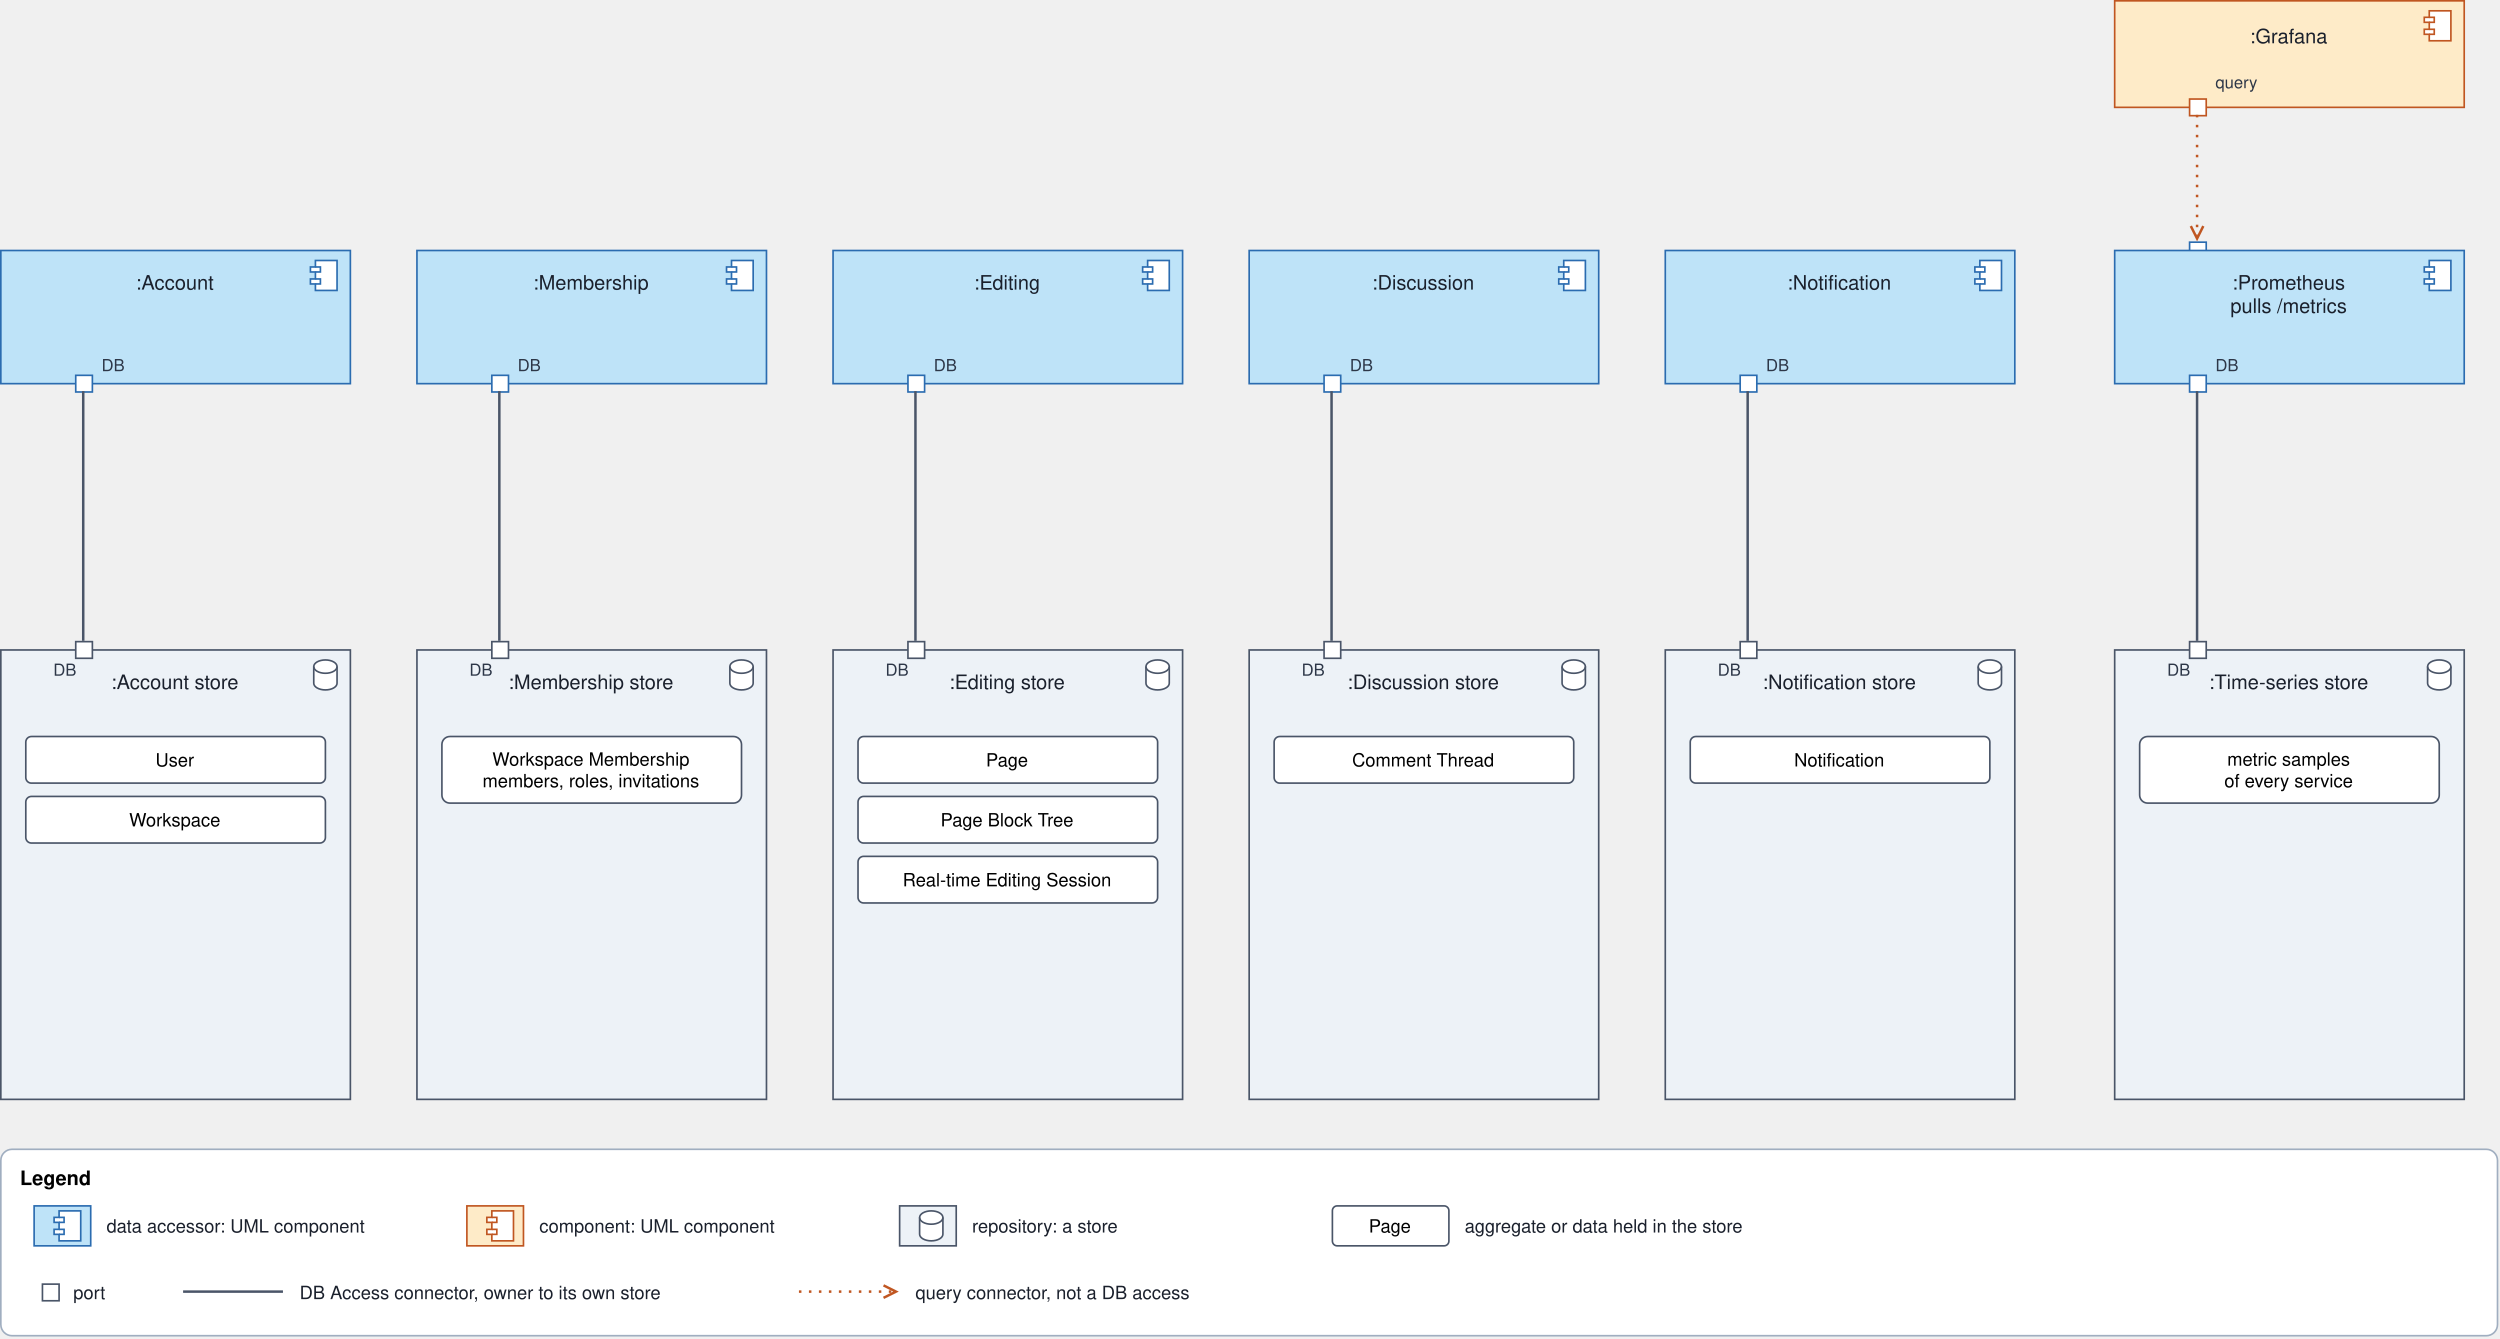
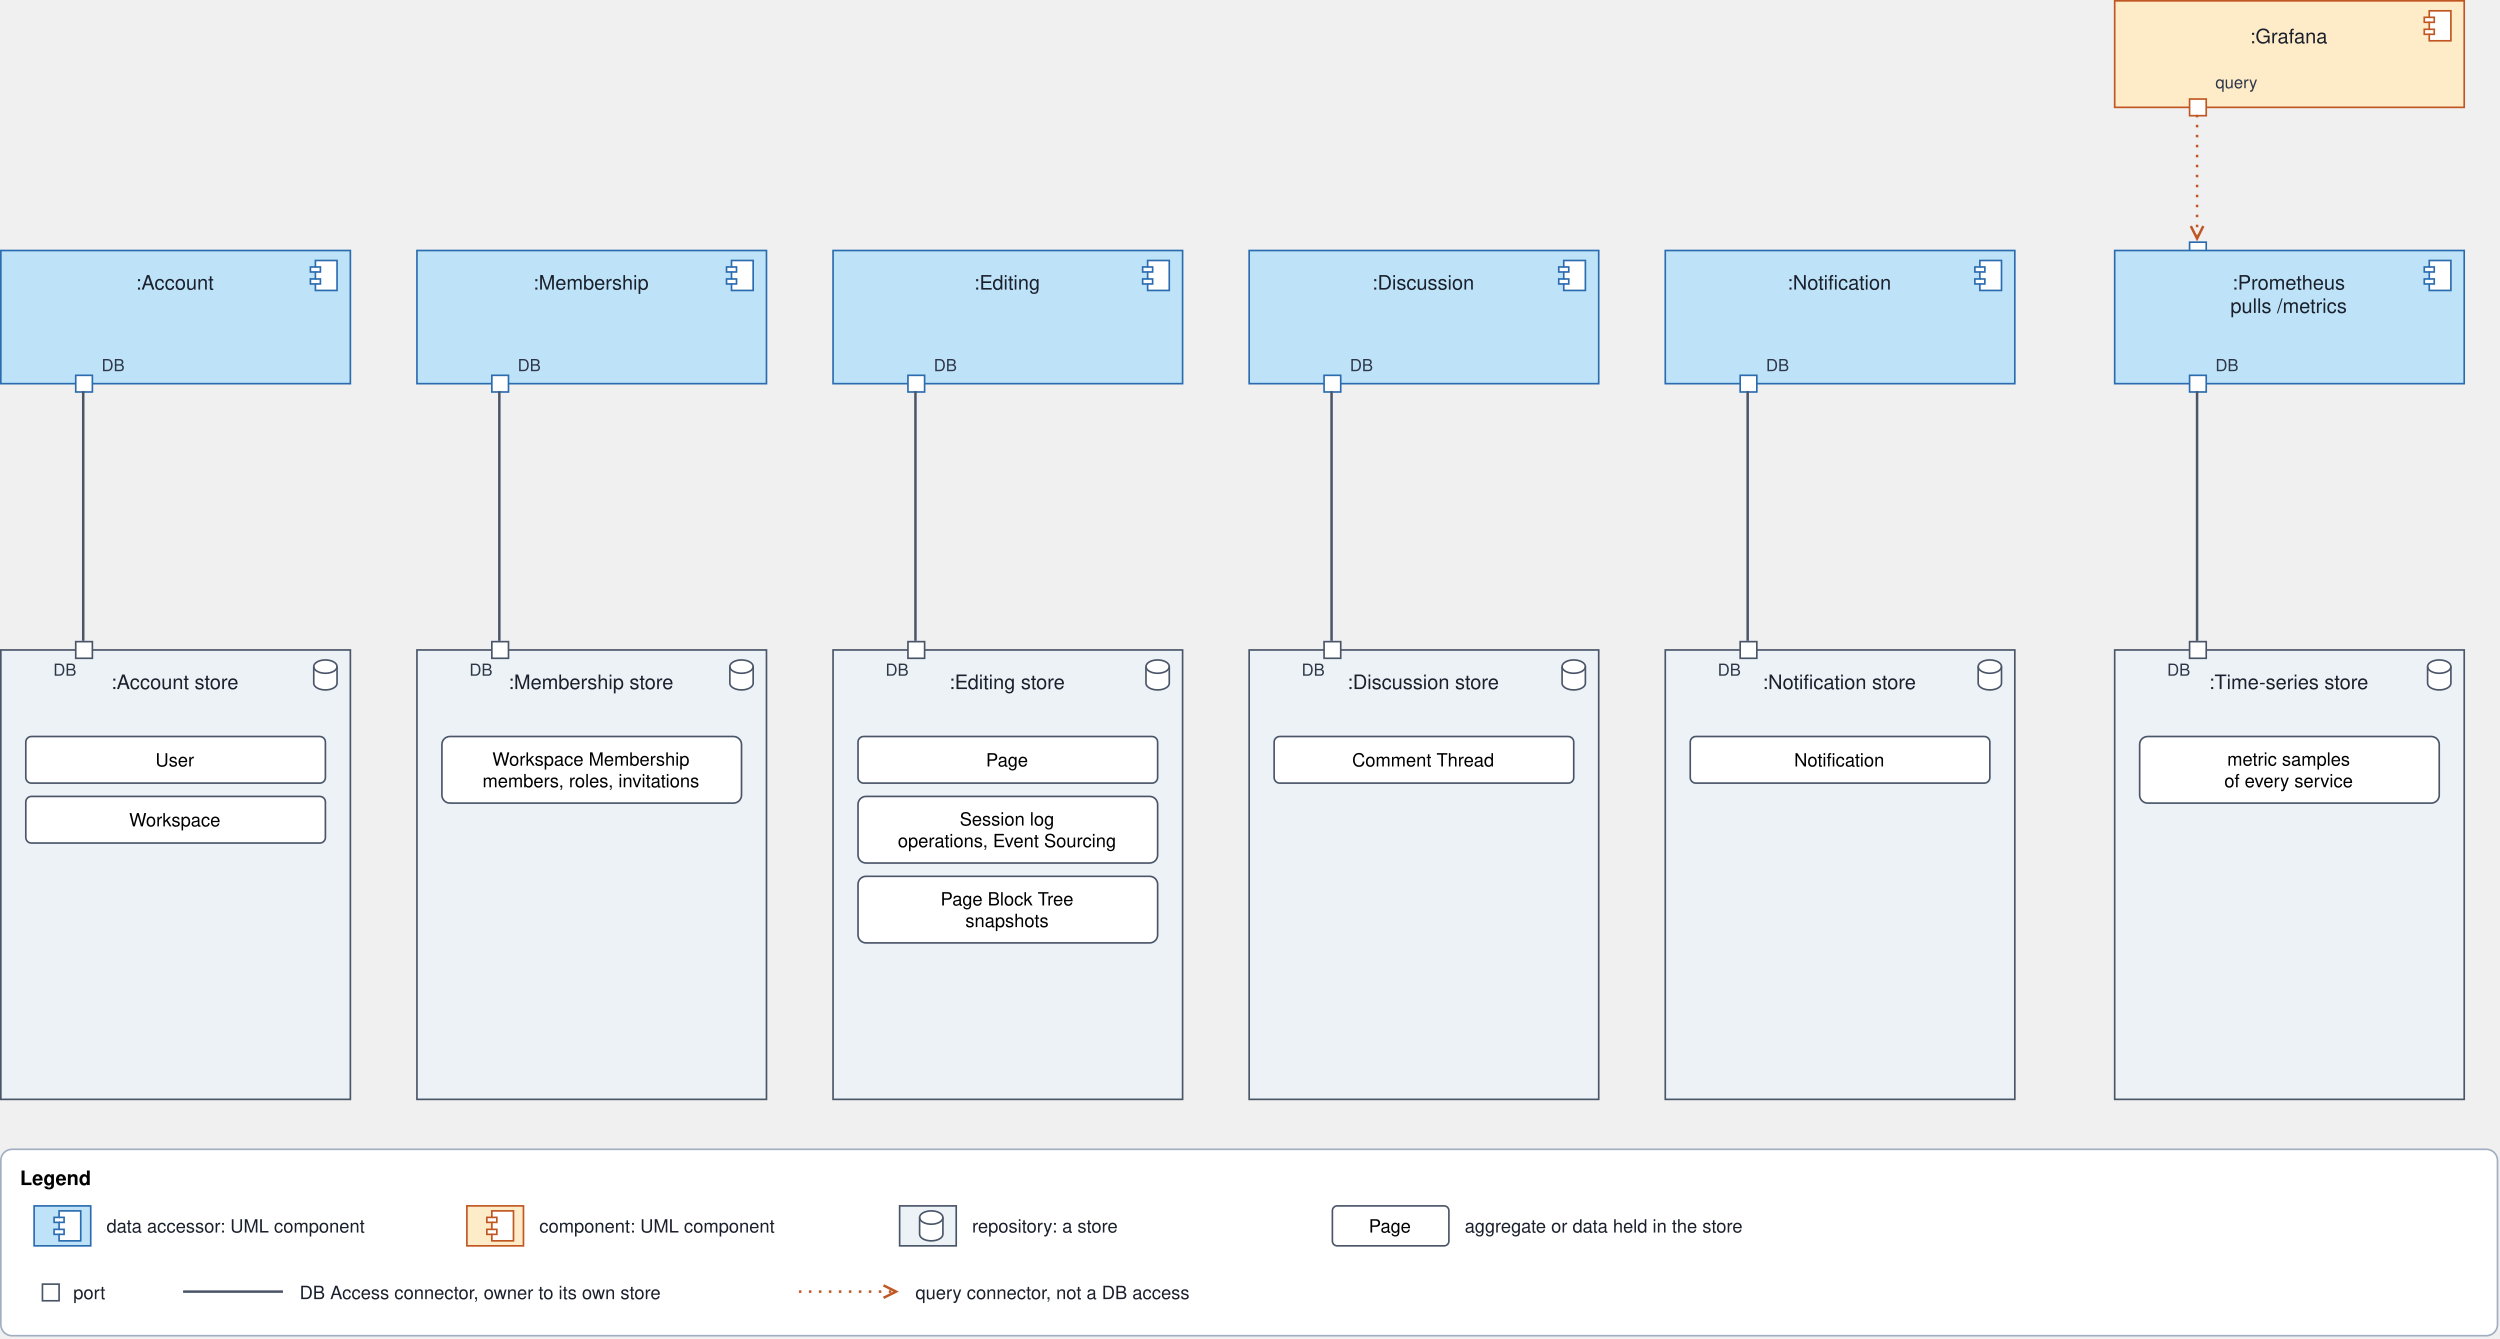
- <svg xmlns="http://www.w3.org/2000/svg" style="background: transparent; background-color: transparent; color-scheme: light dark;" version="1.1" width="1502px" height="804px" viewBox="0 0 1502 804" id="ge-svg-yoNYLAt-0Xt4dDywtBaA">
-   <style type="text/css">@supports (color: light-dark(#000, #fff)) { #ge-svg-yoNYLAt-0Xt4dDywtBaA { --ge-adaptive-fg: light-dark(#000000, var(--ge-light-color, #ffffff)); } }</style>
+ <svg xmlns="http://www.w3.org/2000/svg" style="background: transparent; background-color: transparent; color-scheme: light dark;" version="1.1" width="1502px" height="804px" viewBox="0 0 1502 804" id="ge-svg-n7_57QwFcjGbDa6N5Y87">
+   <style type="text/css">@supports (color: light-dark(#000, #fff)) { #ge-svg-n7_57QwFcjGbDa6N5Y87 { --ge-adaptive-fg: light-dark(#000000, var(--ge-light-color, #ffffff)); } }</style>
  <defs />
  <g>
    <g data-cell-id="0">
      <g data-cell-id="1">
        <g data-cell-id="v2">
          <g transform="translate(0.5,0.5)">
            <rect x="0" y="150" width="210" height="80" fill="#bee3f8" stroke="#2b6cb0" pointer-events="all" style="fill: light-dark(rgb(190, 227, 248), rgb(21, 53, 71)); stroke: light-dark(rgb(43, 108, 176), rgb(103, 159, 217));" />
          </g>
          <g>
            <g fill="#1a202c" font-family="Helvetica" text-anchor="middle" font-size="12px" style="fill: light-dark(rgb(26, 32, 44), rgb(206, 211, 222));">
              <text x="105" y="174">:Account</text>
            </g>
          </g>
        </g>
        <g data-cell-id="v3">
          <g transform="translate(0.5,0.5)">
            <path d="M 189 156 L 202 156 L 202 174 L 189 174 L 189 170.1 L 186 170.1 L 186 167.1 L 189 167.1 L 189 162.9 L 186 162.9 L 186 159.9 L 189 159.9 Z" fill="#ffffff" stroke="#2b6cb0" stroke-miterlimit="10" pointer-events="all" style="fill: light-dark(rgb(255, 255, 255), rgb(18, 18, 18)); stroke: light-dark(rgb(43, 108, 176), rgb(103, 159, 217));" />
            <path d="M 189 159.9 L 192 159.9 L 192 162.9 L 189 162.9 M 189 167.1 L 192 167.1 L 192 170.1 L 189 170.1" fill="none" stroke="#2b6cb0" stroke-miterlimit="10" pointer-events="all" style="stroke: light-dark(rgb(43, 108, 176), rgb(103, 159, 217));" />
          </g>
        </g>
        <g data-cell-id="v4">
          <g transform="translate(0.5,0.5)">
            <rect x="45" y="225" width="10" height="10" fill="#ffffff" stroke="#2b6cb0" pointer-events="all" style="fill: light-dark(rgb(255, 255, 255), rgb(18, 18, 18)); stroke: light-dark(rgb(43, 108, 176), rgb(103, 159, 217));" />
          </g>
        </g>
        <g data-cell-id="v5">
          <g>
            <rect x="59" y="212" width="40" height="14" fill="none" stroke="none" pointer-events="all" />
          </g>
          <g>
            <g fill="#2d3748" font-family="Helvetica" text-anchor="start" font-size="10px" style="fill: light-dark(rgb(45, 55, 72), rgb(183, 191, 206));">
              <text x="61" y="223">DB</text>
            </g>
          </g>
        </g>
        <g data-cell-id="v6">
          <g transform="translate(0.5,0.5)">
            <rect x="0" y="390" width="210" height="270" fill="#edf2f7" stroke="#4a5568" pointer-events="all" style="fill: light-dark(rgb(237, 242, 247), rgb(26, 30, 34)); stroke: light-dark(rgb(74, 85, 104), rgb(156, 166, 182));" />
          </g>
          <g>
            <g fill="#1a202c" font-family="Helvetica" text-anchor="middle" font-size="12px" style="fill: light-dark(rgb(26, 32, 44), rgb(206, 211, 222));">
              <text x="105" y="414">:Account store</text>
            </g>
          </g>
        </g>
        <g data-cell-id="v7">
          <g transform="translate(0.5,0.5)">
            <path d="M 188 400 C 188 397.79 191.13 396 195 396 C 196.86 396 198.64 396.42 199.95 397.17 C 201.26 397.92 202 398.94 202 400 L 202 410 C 202 412.21 198.87 414 195 414 C 191.13 414 188 412.21 188 410 Z" fill="#ffffff" stroke="#4a5568" stroke-miterlimit="10" pointer-events="all" style="fill: light-dark(rgb(255, 255, 255), rgb(18, 18, 18)); stroke: light-dark(rgb(74, 85, 104), rgb(156, 166, 182));" />
            <path d="M 202 400 C 202 402.21 198.87 404 195 404 C 191.13 404 188 402.21 188 400" fill="none" stroke="#4a5568" stroke-miterlimit="10" pointer-events="all" style="stroke: light-dark(rgb(74, 85, 104), rgb(156, 166, 182));" />
          </g>
        </g>
        <g data-cell-id="v8">
          <g transform="translate(0.5,0.5)">
            <rect x="45" y="385" width="10" height="10" fill="#ffffff" stroke="#4a5568" pointer-events="all" style="fill: light-dark(rgb(255, 255, 255), rgb(18, 18, 18)); stroke: light-dark(rgb(74, 85, 104), rgb(156, 166, 182));" />
          </g>
        </g>
        <g data-cell-id="v9">
          <g>
            <rect x="30" y="395" width="40" height="14" fill="none" stroke="none" pointer-events="all" />
          </g>
          <g>
            <g fill="#2d3748" font-family="Helvetica" text-anchor="start" font-size="10px" style="fill: light-dark(rgb(45, 55, 72), rgb(183, 191, 206));">
              <text x="32" y="406">DB</text>
            </g>
          </g>
        </g>
        <g data-cell-id="e10">
          <g>
            <path d="M 50 235 L 50 385" fill="none" stroke="#4a5568" stroke-width="1.5" stroke-miterlimit="10" pointer-events="stroke" style="stroke: light-dark(rgb(74, 85, 104), rgb(156, 166, 182));" />
          </g>
        </g>
        <g data-cell-id="v14">
          <g transform="translate(0.5,0.5)">
            <rect x="15" y="442" width="180" height="28" rx="3.36" ry="3.36" fill="#ffffff" stroke="#4a5568" pointer-events="all" style="fill: light-dark(rgb(255, 255, 255), rgb(18, 18, 18)); stroke: light-dark(rgb(74, 85, 104), rgb(156, 166, 182));" />
          </g>
          <g>
            <g fill="#000000" font-family="Helvetica" text-anchor="middle" font-size="11px" style="fill: var(--ge-adaptive-fg, #000000);">
              <text x="105" y="460.5">User</text>
            </g>
          </g>
        </g>
        <g data-cell-id="v15">
          <g transform="translate(0.5,0.5)">
            <rect x="15" y="478" width="180" height="28" rx="3.36" ry="3.36" fill="#ffffff" stroke="#4a5568" pointer-events="all" style="fill: light-dark(rgb(255, 255, 255), rgb(18, 18, 18)); stroke: light-dark(rgb(74, 85, 104), rgb(156, 166, 182));" />
          </g>
          <g>
            <g fill="#000000" font-family="Helvetica" text-anchor="middle" font-size="11px" style="fill: var(--ge-adaptive-fg, #000000);">
              <text x="105" y="496.5">Workspace</text>
            </g>
          </g>
        </g>
        <g data-cell-id="v17">
          <g transform="translate(0.5,0.5)">
            <rect x="250" y="150" width="210" height="80" fill="#bee3f8" stroke="#2b6cb0" pointer-events="all" style="fill: light-dark(rgb(190, 227, 248), rgb(21, 53, 71)); stroke: light-dark(rgb(43, 108, 176), rgb(103, 159, 217));" />
          </g>
          <g>
            <g fill="#1a202c" font-family="Helvetica" text-anchor="middle" font-size="12px" style="fill: light-dark(rgb(26, 32, 44), rgb(206, 211, 222));">
              <text x="355" y="174">:Membership</text>
            </g>
          </g>
        </g>
        <g data-cell-id="v18">
          <g transform="translate(0.5,0.5)">
            <path d="M 439 156 L 452 156 L 452 174 L 439 174 L 439 170.1 L 436 170.1 L 436 167.1 L 439 167.1 L 439 162.9 L 436 162.9 L 436 159.9 L 439 159.9 Z" fill="#ffffff" stroke="#2b6cb0" stroke-miterlimit="10" pointer-events="all" style="fill: light-dark(rgb(255, 255, 255), rgb(18, 18, 18)); stroke: light-dark(rgb(43, 108, 176), rgb(103, 159, 217));" />
            <path d="M 439 159.9 L 442 159.9 L 442 162.9 L 439 162.9 M 439 167.1 L 442 167.1 L 442 170.1 L 439 170.1" fill="none" stroke="#2b6cb0" stroke-miterlimit="10" pointer-events="all" style="stroke: light-dark(rgb(43, 108, 176), rgb(103, 159, 217));" />
          </g>
        </g>
        <g data-cell-id="v19">
          <g transform="translate(0.5,0.5)">
            <rect x="295" y="225" width="10" height="10" fill="#ffffff" stroke="#2b6cb0" pointer-events="all" style="fill: light-dark(rgb(255, 255, 255), rgb(18, 18, 18)); stroke: light-dark(rgb(43, 108, 176), rgb(103, 159, 217));" />
          </g>
        </g>
        <g data-cell-id="v20">
          <g>
            <rect x="309" y="212" width="40" height="14" fill="none" stroke="none" pointer-events="all" />
          </g>
          <g>
            <g fill="#2d3748" font-family="Helvetica" text-anchor="start" font-size="10px" style="fill: light-dark(rgb(45, 55, 72), rgb(183, 191, 206));">
              <text x="311" y="223">DB</text>
            </g>
          </g>
        </g>
        <g data-cell-id="v21">
          <g transform="translate(0.5,0.5)">
            <rect x="250" y="390" width="210" height="270" fill="#edf2f7" stroke="#4a5568" pointer-events="all" style="fill: light-dark(rgb(237, 242, 247), rgb(26, 30, 34)); stroke: light-dark(rgb(74, 85, 104), rgb(156, 166, 182));" />
          </g>
          <g>
            <g fill="#1a202c" font-family="Helvetica" text-anchor="middle" font-size="12px" style="fill: light-dark(rgb(26, 32, 44), rgb(206, 211, 222));">
              <text x="355" y="414">:Membership store</text>
            </g>
          </g>
        </g>
        <g data-cell-id="v22">
          <g transform="translate(0.5,0.5)">
            <path d="M 438 400 C 438 397.79 441.13 396 445 396 C 446.86 396 448.64 396.42 449.95 397.17 C 451.26 397.92 452 398.94 452 400 L 452 410 C 452 412.21 448.87 414 445 414 C 441.13 414 438 412.21 438 410 Z" fill="#ffffff" stroke="#4a5568" stroke-miterlimit="10" pointer-events="all" style="fill: light-dark(rgb(255, 255, 255), rgb(18, 18, 18)); stroke: light-dark(rgb(74, 85, 104), rgb(156, 166, 182));" />
            <path d="M 452 400 C 452 402.21 448.87 404 445 404 C 441.13 404 438 402.21 438 400" fill="none" stroke="#4a5568" stroke-miterlimit="10" pointer-events="all" style="stroke: light-dark(rgb(74, 85, 104), rgb(156, 166, 182));" />
          </g>
        </g>
        <g data-cell-id="v23">
          <g transform="translate(0.5,0.5)">
            <rect x="295" y="385" width="10" height="10" fill="#ffffff" stroke="#4a5568" pointer-events="all" style="fill: light-dark(rgb(255, 255, 255), rgb(18, 18, 18)); stroke: light-dark(rgb(74, 85, 104), rgb(156, 166, 182));" />
          </g>
        </g>
        <g data-cell-id="v24">
          <g>
            <rect x="280" y="395" width="40" height="14" fill="none" stroke="none" pointer-events="all" />
          </g>
          <g>
            <g fill="#2d3748" font-family="Helvetica" text-anchor="start" font-size="10px" style="fill: light-dark(rgb(45, 55, 72), rgb(183, 191, 206));">
              <text x="282" y="406">DB</text>
            </g>
          </g>
        </g>
        <g data-cell-id="e25">
          <g>
            <path d="M 300 235 L 300 385" fill="none" stroke="#4a5568" stroke-width="1.5" stroke-miterlimit="10" pointer-events="stroke" style="stroke: light-dark(rgb(74, 85, 104), rgb(156, 166, 182));" />
          </g>
        </g>
        <g data-cell-id="v29">
          <g transform="translate(0.5,0.5)">
            <rect x="265" y="442" width="180" height="40" rx="4.8" ry="4.8" fill="#ffffff" stroke="#4a5568" pointer-events="all" style="fill: light-dark(rgb(255, 255, 255), rgb(18, 18, 18)); stroke: light-dark(rgb(74, 85, 104), rgb(156, 166, 182));" />
          </g>
          <g>
            <g fill="#000000" font-family="Helvetica" text-anchor="middle" font-size="11px" style="fill: var(--ge-adaptive-fg, #000000);">
              <text x="355" y="460">Workspace Membership</text>
              <text x="355" y="473">members, roles, invitations</text>
            </g>
          </g>
        </g>
        <g data-cell-id="v30">
          <g transform="translate(0.5,0.5)">
            <rect x="750" y="150" width="210" height="80" fill="#bee3f8" stroke="#2b6cb0" pointer-events="all" style="fill: light-dark(rgb(190, 227, 248), rgb(21, 53, 71)); stroke: light-dark(rgb(43, 108, 176), rgb(103, 159, 217));" />
          </g>
          <g>
            <g fill="#1a202c" font-family="Helvetica" text-anchor="middle" font-size="12px" style="fill: light-dark(rgb(26, 32, 44), rgb(206, 211, 222));">
              <text x="855" y="174">:Discussion</text>
            </g>
          </g>
        </g>
        <g data-cell-id="v31">
          <g transform="translate(0.5,0.5)">
            <path d="M 939 156 L 952 156 L 952 174 L 939 174 L 939 170.1 L 936 170.1 L 936 167.1 L 939 167.1 L 939 162.9 L 936 162.9 L 936 159.9 L 939 159.9 Z" fill="#ffffff" stroke="#2b6cb0" stroke-miterlimit="10" pointer-events="all" style="fill: light-dark(rgb(255, 255, 255), rgb(18, 18, 18)); stroke: light-dark(rgb(43, 108, 176), rgb(103, 159, 217));" />
            <path d="M 939 159.9 L 942 159.9 L 942 162.9 L 939 162.9 M 939 167.1 L 942 167.1 L 942 170.1 L 939 170.1" fill="none" stroke="#2b6cb0" stroke-miterlimit="10" pointer-events="all" style="stroke: light-dark(rgb(43, 108, 176), rgb(103, 159, 217));" />
          </g>
        </g>
        <g data-cell-id="v32">
          <g transform="translate(0.5,0.5)">
            <rect x="795" y="225" width="10" height="10" fill="#ffffff" stroke="#2b6cb0" pointer-events="all" style="fill: light-dark(rgb(255, 255, 255), rgb(18, 18, 18)); stroke: light-dark(rgb(43, 108, 176), rgb(103, 159, 217));" />
          </g>
        </g>
        <g data-cell-id="v33">
          <g>
            <rect x="809" y="212" width="40" height="14" fill="none" stroke="none" pointer-events="all" />
          </g>
          <g>
            <g fill="#2d3748" font-family="Helvetica" text-anchor="start" font-size="10px" style="fill: light-dark(rgb(45, 55, 72), rgb(183, 191, 206));">
              <text x="811" y="223">DB</text>
            </g>
          </g>
        </g>
        <g data-cell-id="v34">
          <g transform="translate(0.5,0.5)">
            <rect x="750" y="390" width="210" height="270" fill="#edf2f7" stroke="#4a5568" pointer-events="all" style="fill: light-dark(rgb(237, 242, 247), rgb(26, 30, 34)); stroke: light-dark(rgb(74, 85, 104), rgb(156, 166, 182));" />
          </g>
          <g>
            <g fill="#1a202c" font-family="Helvetica" text-anchor="middle" font-size="12px" style="fill: light-dark(rgb(26, 32, 44), rgb(206, 211, 222));">
              <text x="855" y="414">:Discussion store</text>
            </g>
          </g>
        </g>
        <g data-cell-id="v35">
          <g transform="translate(0.5,0.5)">
            <path d="M 938 400 C 938 397.79 941.13 396 945 396 C 946.86 396 948.64 396.42 949.95 397.17 C 951.26 397.92 952 398.94 952 400 L 952 410 C 952 412.21 948.87 414 945 414 C 941.13 414 938 412.21 938 410 Z" fill="#ffffff" stroke="#4a5568" stroke-miterlimit="10" pointer-events="all" style="fill: light-dark(rgb(255, 255, 255), rgb(18, 18, 18)); stroke: light-dark(rgb(74, 85, 104), rgb(156, 166, 182));" />
            <path d="M 952 400 C 952 402.21 948.87 404 945 404 C 941.13 404 938 402.21 938 400" fill="none" stroke="#4a5568" stroke-miterlimit="10" pointer-events="all" style="stroke: light-dark(rgb(74, 85, 104), rgb(156, 166, 182));" />
          </g>
        </g>
        <g data-cell-id="v36">
          <g transform="translate(0.5,0.5)">
            <rect x="795" y="385" width="10" height="10" fill="#ffffff" stroke="#4a5568" pointer-events="all" style="fill: light-dark(rgb(255, 255, 255), rgb(18, 18, 18)); stroke: light-dark(rgb(74, 85, 104), rgb(156, 166, 182));" />
          </g>
        </g>
        <g data-cell-id="v37">
          <g>
            <rect x="780" y="395" width="40" height="14" fill="none" stroke="none" pointer-events="all" />
          </g>
          <g>
            <g fill="#2d3748" font-family="Helvetica" text-anchor="start" font-size="10px" style="fill: light-dark(rgb(45, 55, 72), rgb(183, 191, 206));">
              <text x="782" y="406">DB</text>
            </g>
          </g>
        </g>
        <g data-cell-id="e38">
          <g>
            <path d="M 800 235 L 800 385" fill="none" stroke="#4a5568" stroke-width="1.5" stroke-miterlimit="10" pointer-events="stroke" style="stroke: light-dark(rgb(74, 85, 104), rgb(156, 166, 182));" />
          </g>
        </g>
        <g data-cell-id="v42">
          <g transform="translate(0.5,0.5)">
            <rect x="765" y="442" width="180" height="28" rx="3.36" ry="3.36" fill="#ffffff" stroke="#4a5568" pointer-events="all" style="fill: light-dark(rgb(255, 255, 255), rgb(18, 18, 18)); stroke: light-dark(rgb(74, 85, 104), rgb(156, 166, 182));" />
          </g>
          <g>
            <g fill="#000000" font-family="Helvetica" text-anchor="middle" font-size="11px" style="fill: var(--ge-adaptive-fg, #000000);">
              <text x="855" y="460.5">Comment Thread</text>
            </g>
          </g>
        </g>
        <g data-cell-id="v44">
          <g transform="translate(0.5,0.5)">
            <rect x="1000" y="150" width="210" height="80" fill="#bee3f8" stroke="#2b6cb0" pointer-events="all" style="fill: light-dark(rgb(190, 227, 248), rgb(21, 53, 71)); stroke: light-dark(rgb(43, 108, 176), rgb(103, 159, 217));" />
          </g>
          <g>
            <g fill="#1a202c" font-family="Helvetica" text-anchor="middle" font-size="12px" style="fill: light-dark(rgb(26, 32, 44), rgb(206, 211, 222));">
              <text x="1105" y="174">:Notification</text>
            </g>
          </g>
        </g>
        <g data-cell-id="v45">
          <g transform="translate(0.5,0.5)">
            <path d="M 1189 156 L 1202 156 L 1202 174 L 1189 174 L 1189 170.1 L 1186 170.1 L 1186 167.1 L 1189 167.1 L 1189 162.9 L 1186 162.9 L 1186 159.9 L 1189 159.9 Z" fill="#ffffff" stroke="#2b6cb0" stroke-miterlimit="10" pointer-events="all" style="fill: light-dark(rgb(255, 255, 255), rgb(18, 18, 18)); stroke: light-dark(rgb(43, 108, 176), rgb(103, 159, 217));" />
            <path d="M 1189 159.9 L 1192 159.9 L 1192 162.9 L 1189 162.9 M 1189 167.1 L 1192 167.1 L 1192 170.1 L 1189 170.1" fill="none" stroke="#2b6cb0" stroke-miterlimit="10" pointer-events="all" style="stroke: light-dark(rgb(43, 108, 176), rgb(103, 159, 217));" />
          </g>
        </g>
        <g data-cell-id="v46">
          <g transform="translate(0.5,0.5)">
            <rect x="1045" y="225" width="10" height="10" fill="#ffffff" stroke="#2b6cb0" pointer-events="all" style="fill: light-dark(rgb(255, 255, 255), rgb(18, 18, 18)); stroke: light-dark(rgb(43, 108, 176), rgb(103, 159, 217));" />
          </g>
        </g>
        <g data-cell-id="v47">
          <g>
            <rect x="1059" y="212" width="40" height="14" fill="none" stroke="none" pointer-events="all" />
          </g>
          <g>
            <g fill="#2d3748" font-family="Helvetica" text-anchor="start" font-size="10px" style="fill: light-dark(rgb(45, 55, 72), rgb(183, 191, 206));">
              <text x="1061" y="223">DB</text>
            </g>
          </g>
        </g>
        <g data-cell-id="v48">
          <g transform="translate(0.5,0.5)">
            <rect x="1000" y="390" width="210" height="270" fill="#edf2f7" stroke="#4a5568" pointer-events="all" style="fill: light-dark(rgb(237, 242, 247), rgb(26, 30, 34)); stroke: light-dark(rgb(74, 85, 104), rgb(156, 166, 182));" />
          </g>
          <g>
            <g fill="#1a202c" font-family="Helvetica" text-anchor="middle" font-size="12px" style="fill: light-dark(rgb(26, 32, 44), rgb(206, 211, 222));">
              <text x="1105" y="414">:Notification store</text>
            </g>
          </g>
        </g>
        <g data-cell-id="v49">
          <g transform="translate(0.5,0.5)">
            <path d="M 1188 400 C 1188 397.79 1191.13 396 1195 396 C 1196.86 396 1198.64 396.42 1199.95 397.17 C 1201.26 397.92 1202 398.94 1202 400 L 1202 410 C 1202 412.21 1198.87 414 1195 414 C 1191.13 414 1188 412.21 1188 410 Z" fill="#ffffff" stroke="#4a5568" stroke-miterlimit="10" pointer-events="all" style="fill: light-dark(rgb(255, 255, 255), rgb(18, 18, 18)); stroke: light-dark(rgb(74, 85, 104), rgb(156, 166, 182));" />
            <path d="M 1202 400 C 1202 402.21 1198.87 404 1195 404 C 1191.13 404 1188 402.21 1188 400" fill="none" stroke="#4a5568" stroke-miterlimit="10" pointer-events="all" style="stroke: light-dark(rgb(74, 85, 104), rgb(156, 166, 182));" />
          </g>
        </g>
        <g data-cell-id="v50">
          <g transform="translate(0.5,0.5)">
            <rect x="1045" y="385" width="10" height="10" fill="#ffffff" stroke="#4a5568" pointer-events="all" style="fill: light-dark(rgb(255, 255, 255), rgb(18, 18, 18)); stroke: light-dark(rgb(74, 85, 104), rgb(156, 166, 182));" />
          </g>
        </g>
        <g data-cell-id="v51">
          <g>
            <rect x="1030" y="395" width="40" height="14" fill="none" stroke="none" pointer-events="all" />
          </g>
          <g>
            <g fill="#2d3748" font-family="Helvetica" text-anchor="start" font-size="10px" style="fill: light-dark(rgb(45, 55, 72), rgb(183, 191, 206));">
              <text x="1032" y="406">DB</text>
            </g>
          </g>
        </g>
        <g data-cell-id="e52">
          <g>
            <path d="M 1050 235 L 1050 385" fill="none" stroke="#4a5568" stroke-width="1.5" stroke-miterlimit="10" pointer-events="stroke" style="stroke: light-dark(rgb(74, 85, 104), rgb(156, 166, 182));" />
          </g>
        </g>
        <g data-cell-id="v56">
          <g transform="translate(0.5,0.5)">
            <rect x="1015" y="442" width="180" height="28" rx="3.36" ry="3.36" fill="#ffffff" stroke="#4a5568" pointer-events="all" style="fill: light-dark(rgb(255, 255, 255), rgb(18, 18, 18)); stroke: light-dark(rgb(74, 85, 104), rgb(156, 166, 182));" />
          </g>
          <g>
            <g fill="#000000" font-family="Helvetica" text-anchor="middle" font-size="11px" style="fill: var(--ge-adaptive-fg, #000000);">
              <text x="1105" y="460.5">Notification</text>
            </g>
          </g>
        </g>
        <g data-cell-id="v57">
          <g transform="translate(0.5,0.5)">
            <rect x="500" y="150" width="210" height="80" fill="#bee3f8" stroke="#2b6cb0" pointer-events="all" style="fill: light-dark(rgb(190, 227, 248), rgb(21, 53, 71)); stroke: light-dark(rgb(43, 108, 176), rgb(103, 159, 217));" />
          </g>
          <g>
            <g fill="#1a202c" font-family="Helvetica" text-anchor="middle" font-size="12px" style="fill: light-dark(rgb(26, 32, 44), rgb(206, 211, 222));">
              <text x="605" y="174">:Editing</text>
            </g>
          </g>
        </g>
        <g data-cell-id="v58">
          <g transform="translate(0.5,0.5)">
            <path d="M 689 156 L 702 156 L 702 174 L 689 174 L 689 170.1 L 686 170.1 L 686 167.1 L 689 167.1 L 689 162.9 L 686 162.9 L 686 159.9 L 689 159.9 Z" fill="#ffffff" stroke="#2b6cb0" stroke-miterlimit="10" pointer-events="all" style="fill: light-dark(rgb(255, 255, 255), rgb(18, 18, 18)); stroke: light-dark(rgb(43, 108, 176), rgb(103, 159, 217));" />
            <path d="M 689 159.9 L 692 159.9 L 692 162.9 L 689 162.9 M 689 167.1 L 692 167.1 L 692 170.1 L 689 170.1" fill="none" stroke="#2b6cb0" stroke-miterlimit="10" pointer-events="all" style="stroke: light-dark(rgb(43, 108, 176), rgb(103, 159, 217));" />
          </g>
        </g>
        <g data-cell-id="v59">
          <g transform="translate(0.5,0.5)">
            <rect x="545" y="225" width="10" height="10" fill="#ffffff" stroke="#2b6cb0" pointer-events="all" style="fill: light-dark(rgb(255, 255, 255), rgb(18, 18, 18)); stroke: light-dark(rgb(43, 108, 176), rgb(103, 159, 217));" />
          </g>
        </g>
        <g data-cell-id="v60">
          <g>
            <rect x="559" y="212" width="40" height="14" fill="none" stroke="none" pointer-events="all" />
          </g>
          <g>
            <g fill="#2d3748" font-family="Helvetica" text-anchor="start" font-size="10px" style="fill: light-dark(rgb(45, 55, 72), rgb(183, 191, 206));">
              <text x="561" y="223">DB</text>
            </g>
          </g>
        </g>
        <g data-cell-id="v63">
          <g transform="translate(0.5,0.5)">
            <rect x="500" y="390" width="210" height="270" fill="#edf2f7" stroke="#4a5568" pointer-events="all" style="fill: light-dark(rgb(237, 242, 247), rgb(26, 30, 34)); stroke: light-dark(rgb(74, 85, 104), rgb(156, 166, 182));" />
          </g>
          <g>
            <g fill="#1a202c" font-family="Helvetica" text-anchor="middle" font-size="12px" style="fill: light-dark(rgb(26, 32, 44), rgb(206, 211, 222));">
              <text x="605" y="414">:Editing store</text>
            </g>
          </g>
        </g>
        <g data-cell-id="v64">
          <g transform="translate(0.5,0.5)">
            <path d="M 688 400 C 688 397.79 691.13 396 695 396 C 696.86 396 698.64 396.42 699.95 397.17 C 701.26 397.92 702 398.94 702 400 L 702 410 C 702 412.21 698.87 414 695 414 C 691.13 414 688 412.21 688 410 Z" fill="#ffffff" stroke="#4a5568" stroke-miterlimit="10" pointer-events="all" style="fill: light-dark(rgb(255, 255, 255), rgb(18, 18, 18)); stroke: light-dark(rgb(74, 85, 104), rgb(156, 166, 182));" />
            <path d="M 702 400 C 702 402.21 698.87 404 695 404 C 691.13 404 688 402.21 688 400" fill="none" stroke="#4a5568" stroke-miterlimit="10" pointer-events="all" style="stroke: light-dark(rgb(74, 85, 104), rgb(156, 166, 182));" />
          </g>
        </g>
        <g data-cell-id="v65">
          <g transform="translate(0.5,0.5)">
            <rect x="545" y="385" width="10" height="10" fill="#ffffff" stroke="#4a5568" pointer-events="all" style="fill: light-dark(rgb(255, 255, 255), rgb(18, 18, 18)); stroke: light-dark(rgb(74, 85, 104), rgb(156, 166, 182));" />
          </g>
        </g>
        <g data-cell-id="v66">
          <g>
            <rect x="530" y="395" width="40" height="14" fill="none" stroke="none" pointer-events="all" />
          </g>
          <g>
            <g fill="#2d3748" font-family="Helvetica" text-anchor="start" font-size="10px" style="fill: light-dark(rgb(45, 55, 72), rgb(183, 191, 206));">
              <text x="532" y="406">DB</text>
            </g>
          </g>
        </g>
        <g data-cell-id="e69">
          <g>
            <path d="M 550 235 L 550 385" fill="none" stroke="#4a5568" stroke-width="1.5" stroke-miterlimit="10" pointer-events="stroke" style="stroke: light-dark(rgb(74, 85, 104), rgb(156, 166, 182));" />
          </g>
        </g>
        <g data-cell-id="v93">
          <g transform="translate(0.5,0.5)">
            <rect x="515" y="442" width="180" height="28" rx="3.36" ry="3.36" fill="#ffffff" stroke="#4a5568" pointer-events="all" style="fill: light-dark(rgb(255, 255, 255), rgb(18, 18, 18)); stroke: light-dark(rgb(74, 85, 104), rgb(156, 166, 182));" />
          </g>
          <g>
            <g fill="#000000" font-family="Helvetica" text-anchor="middle" font-size="11px" style="fill: var(--ge-adaptive-fg, #000000);">
              <text x="605" y="460.5">Page</text>
            </g>
          </g>
        </g>
        <g data-cell-id="v94">
          <g transform="translate(0.5,0.5)">
-             <rect x="515" y="478" width="180" height="28" rx="3.36" ry="3.36" fill="#ffffff" stroke="#4a5568" pointer-events="all" style="fill: light-dark(rgb(255, 255, 255), rgb(18, 18, 18)); stroke: light-dark(rgb(74, 85, 104), rgb(156, 166, 182));" />
-           </g>
-           <g>
-             <g fill="#000000" font-family="Helvetica" text-anchor="middle" font-size="11px" style="fill: var(--ge-adaptive-fg, #000000);">
-               <text x="605" y="496.5">Page Block Tree</text>
+             <rect x="515" y="478" width="180" height="40" rx="4.8" ry="4.8" fill="#ffffff" stroke="#4a5568" pointer-events="all" style="fill: light-dark(rgb(255, 255, 255), rgb(18, 18, 18)); stroke: light-dark(rgb(74, 85, 104), rgb(156, 166, 182));" />
+           </g>
+           <g>
+             <g fill="#000000" font-family="Helvetica" text-anchor="middle" font-size="11px" style="fill: var(--ge-adaptive-fg, #000000);">
+               <text x="605" y="496">Session log</text>
+               <text x="605" y="509">operations, Event Sourcing</text>
            </g>
          </g>
        </g>
        <g data-cell-id="v95">
          <g transform="translate(0.5,0.5)">
-             <rect x="515" y="514" width="180" height="28" rx="3.36" ry="3.36" fill="#ffffff" stroke="#4a5568" pointer-events="all" style="fill: light-dark(rgb(255, 255, 255), rgb(18, 18, 18)); stroke: light-dark(rgb(74, 85, 104), rgb(156, 166, 182));" />
-           </g>
-           <g>
-             <g fill="#000000" font-family="Helvetica" text-anchor="middle" font-size="11px" style="fill: var(--ge-adaptive-fg, #000000);">
-               <text x="605" y="532.5">Real-time Editing Session</text>
+             <rect x="515" y="526" width="180" height="40" rx="4.8" ry="4.8" fill="#ffffff" stroke="#4a5568" pointer-events="all" style="fill: light-dark(rgb(255, 255, 255), rgb(18, 18, 18)); stroke: light-dark(rgb(74, 85, 104), rgb(156, 166, 182));" />
+           </g>
+           <g>
+             <g fill="#000000" font-family="Helvetica" text-anchor="middle" font-size="11px" style="fill: var(--ge-adaptive-fg, #000000);">
+               <text x="605" y="544">Page Block Tree</text>
+               <text x="605" y="557">snapshots</text>
            </g>
          </g>
        </g>
        <g data-cell-id="v97">
          <g transform="translate(0.5,0.5)">
            <rect x="1270" y="0" width="210" height="64" fill="#feebc8" stroke="#c05621" pointer-events="all" style="fill: light-dark(rgb(254, 235, 200), rgb(49, 33, 3)); stroke: light-dark(rgb(192, 86, 33), rgb(222, 131, 85));" />
          </g>
          <g>
            <g fill="#1a202c" font-family="Helvetica" text-anchor="middle" font-size="12px" style="fill: light-dark(rgb(26, 32, 44), rgb(206, 211, 222));">
              <text x="1375" y="26">:Grafana</text>
            </g>
          </g>
        </g>
        <g data-cell-id="v98">
          <g transform="translate(0.5,0.5)">
            <path d="M 1459 6 L 1472 6 L 1472 24 L 1459 24 L 1459 20.1 L 1456 20.1 L 1456 17.1 L 1459 17.1 L 1459 12.9 L 1456 12.9 L 1456 9.9 L 1459 9.9 Z" fill="#ffffff" stroke="#c05621" stroke-miterlimit="10" pointer-events="all" style="fill: light-dark(rgb(255, 255, 255), rgb(18, 18, 18)); stroke: light-dark(rgb(192, 86, 33), rgb(222, 131, 85));" />
            <path d="M 1459 9.9 L 1462 9.9 L 1462 12.9 L 1459 12.9 M 1459 17.1 L 1462 17.1 L 1462 20.1 L 1459 20.1" fill="none" stroke="#c05621" stroke-miterlimit="10" pointer-events="all" style="stroke: light-dark(rgb(192, 86, 33), rgb(222, 131, 85));" />
          </g>
        </g>
        <g data-cell-id="v99">
          <g transform="translate(0.5,0.5)">
            <rect x="1315" y="59" width="10" height="10" fill="#ffffff" stroke="#c05621" pointer-events="all" style="fill: light-dark(rgb(255, 255, 255), rgb(18, 18, 18)); stroke: light-dark(rgb(192, 86, 33), rgb(222, 131, 85));" />
          </g>
        </g>
        <g data-cell-id="v100">
          <g>
            <rect x="1329" y="42" width="40" height="14" fill="none" stroke="none" pointer-events="all" />
          </g>
          <g>
            <g fill="#2d3748" font-family="Helvetica" text-anchor="start" font-size="10px" style="fill: light-dark(rgb(45, 55, 72), rgb(183, 191, 206));">
              <text x="1331" y="53">query</text>
            </g>
          </g>
        </g>
        <g data-cell-id="v101">
          <g transform="translate(0.5,0.5)">
            <rect x="1315" y="145" width="10" height="10" fill="#ffffff" stroke="#2b6cb0" pointer-events="all" style="fill: light-dark(rgb(255, 255, 255), rgb(18, 18, 18)); stroke: light-dark(rgb(43, 108, 176), rgb(103, 159, 217));" />
          </g>
        </g>
        <g data-cell-id="v102">
          <g>
            <rect x="1329" y="154" width="40" height="14" fill="none" stroke="none" pointer-events="all" />
          </g>
          <g>
            <g fill="#2d3748" font-family="Helvetica" text-anchor="start" font-size="10px" style="fill: light-dark(rgb(45, 55, 72), rgb(183, 191, 206));">
              <text x="1331" y="165">query</text>
            </g>
          </g>
        </g>
        <g data-cell-id="e103">
          <g>
            <path d="M 1320 69 L 1320 141.65" fill="none" stroke="#c05621" stroke-width="1.5" stroke-miterlimit="10" stroke-dasharray="1.5 4.5" pointer-events="stroke" style="stroke: light-dark(rgb(192, 86, 33), rgb(222, 131, 85));" />
            <path d="M 1316.25 135.82 L 1320 143.32 L 1323.75 135.82" fill="none" stroke="#c05621" stroke-width="1.5" stroke-miterlimit="10" pointer-events="all" style="stroke: light-dark(rgb(192, 86, 33), rgb(222, 131, 85));" />
          </g>
        </g>
        <g data-cell-id="v105">
          <g transform="translate(0.5,0.5)">
            <rect x="1270" y="150" width="210" height="80" fill="#bee3f8" stroke="#2b6cb0" pointer-events="all" style="fill: light-dark(rgb(190, 227, 248), rgb(21, 53, 71)); stroke: light-dark(rgb(43, 108, 176), rgb(103, 159, 217));" />
          </g>
          <g>
            <g fill="#1a202c" font-family="Helvetica" text-anchor="middle" font-size="12px" style="fill: light-dark(rgb(26, 32, 44), rgb(206, 211, 222));">
              <text x="1375" y="174">:Prometheus</text>
              <text x="1375" y="188">pulls /metrics</text>
            </g>
          </g>
        </g>
        <g data-cell-id="v106">
          <g transform="translate(0.5,0.5)">
            <path d="M 1459 156 L 1472 156 L 1472 174 L 1459 174 L 1459 170.1 L 1456 170.1 L 1456 167.1 L 1459 167.1 L 1459 162.9 L 1456 162.9 L 1456 159.9 L 1459 159.9 Z" fill="#ffffff" stroke="#2b6cb0" stroke-miterlimit="10" pointer-events="all" style="fill: light-dark(rgb(255, 255, 255), rgb(18, 18, 18)); stroke: light-dark(rgb(43, 108, 176), rgb(103, 159, 217));" />
            <path d="M 1459 159.9 L 1462 159.9 L 1462 162.9 L 1459 162.9 M 1459 167.1 L 1462 167.1 L 1462 170.1 L 1459 170.1" fill="none" stroke="#2b6cb0" stroke-miterlimit="10" pointer-events="all" style="stroke: light-dark(rgb(43, 108, 176), rgb(103, 159, 217));" />
          </g>
        </g>
        <g data-cell-id="v107">
          <g transform="translate(0.5,0.5)">
            <rect x="1315" y="225" width="10" height="10" fill="#ffffff" stroke="#2b6cb0" pointer-events="all" style="fill: light-dark(rgb(255, 255, 255), rgb(18, 18, 18)); stroke: light-dark(rgb(43, 108, 176), rgb(103, 159, 217));" />
          </g>
        </g>
        <g data-cell-id="v108">
          <g>
            <rect x="1329" y="212" width="40" height="14" fill="none" stroke="none" pointer-events="all" />
          </g>
          <g>
            <g fill="#2d3748" font-family="Helvetica" text-anchor="start" font-size="10px" style="fill: light-dark(rgb(45, 55, 72), rgb(183, 191, 206));">
              <text x="1331" y="223">DB</text>
            </g>
          </g>
        </g>
        <g data-cell-id="v109">
          <g transform="translate(0.5,0.5)">
            <rect x="1270" y="390" width="210" height="270" fill="#edf2f7" stroke="#4a5568" pointer-events="all" style="fill: light-dark(rgb(237, 242, 247), rgb(26, 30, 34)); stroke: light-dark(rgb(74, 85, 104), rgb(156, 166, 182));" />
          </g>
          <g>
            <g fill="#1a202c" font-family="Helvetica" text-anchor="middle" font-size="12px" style="fill: light-dark(rgb(26, 32, 44), rgb(206, 211, 222));">
              <text x="1375" y="414">:Time-series store</text>
            </g>
          </g>
        </g>
        <g data-cell-id="v110">
          <g transform="translate(0.5,0.5)">
            <path d="M 1458 400 C 1458 397.79 1461.13 396 1465 396 C 1466.86 396 1468.64 396.42 1469.95 397.17 C 1471.26 397.92 1472 398.94 1472 400 L 1472 410 C 1472 412.21 1468.87 414 1465 414 C 1461.13 414 1458 412.21 1458 410 Z" fill="#ffffff" stroke="#4a5568" stroke-miterlimit="10" pointer-events="all" style="fill: light-dark(rgb(255, 255, 255), rgb(18, 18, 18)); stroke: light-dark(rgb(74, 85, 104), rgb(156, 166, 182));" />
            <path d="M 1472 400 C 1472 402.21 1468.87 404 1465 404 C 1461.13 404 1458 402.21 1458 400" fill="none" stroke="#4a5568" stroke-miterlimit="10" pointer-events="all" style="stroke: light-dark(rgb(74, 85, 104), rgb(156, 166, 182));" />
          </g>
        </g>
        <g data-cell-id="v111">
          <g transform="translate(0.5,0.5)">
            <rect x="1315" y="385" width="10" height="10" fill="#ffffff" stroke="#4a5568" pointer-events="all" style="fill: light-dark(rgb(255, 255, 255), rgb(18, 18, 18)); stroke: light-dark(rgb(74, 85, 104), rgb(156, 166, 182));" />
          </g>
        </g>
        <g data-cell-id="v112">
          <g>
            <rect x="1300" y="395" width="40" height="14" fill="none" stroke="none" pointer-events="all" />
          </g>
          <g>
            <g fill="#2d3748" font-family="Helvetica" text-anchor="start" font-size="10px" style="fill: light-dark(rgb(45, 55, 72), rgb(183, 191, 206));">
              <text x="1302" y="406">DB</text>
            </g>
          </g>
        </g>
        <g data-cell-id="e113">
          <g>
            <path d="M 1320 235 L 1320 385" fill="none" stroke="#4a5568" stroke-width="1.5" stroke-miterlimit="10" pointer-events="stroke" style="stroke: light-dark(rgb(74, 85, 104), rgb(156, 166, 182));" />
          </g>
        </g>
        <g data-cell-id="v117">
          <g transform="translate(0.5,0.5)">
            <rect x="1285" y="442" width="180" height="40" rx="4.8" ry="4.8" fill="#ffffff" stroke="#4a5568" pointer-events="all" style="fill: light-dark(rgb(255, 255, 255), rgb(18, 18, 18)); stroke: light-dark(rgb(74, 85, 104), rgb(156, 166, 182));" />
          </g>
          <g>
            <g fill="#000000" font-family="Helvetica" text-anchor="middle" font-size="11px" style="fill: var(--ge-adaptive-fg, #000000);">
              <text x="1375" y="460">metric samples</text>
              <text x="1375" y="473">of every service</text>
            </g>
          </g>
        </g>
        <g data-cell-id="v118">
          <g transform="translate(0.5,0.5)">
            <rect x="0" y="690" width="1500" height="112" rx="6.72" ry="6.72" fill="#ffffff" stroke="#a0aec0" pointer-events="all" style="fill: light-dark(rgb(255, 255, 255), rgb(18, 18, 18)); stroke: light-dark(rgb(160, 174, 192), rgb(79, 91, 107));" />
          </g>
          <g>
            <g fill="#000000" font-family="Helvetica" font-weight="bold" text-anchor="start" font-size="12px" style="fill: var(--ge-adaptive-fg, #000000);">
              <text x="12" y="712">Legend</text>
            </g>
          </g>
        </g>
        <g data-cell-id="L1a">
          <g transform="translate(0.5,0.5)">
            <rect x="20" y="724" width="34" height="24" fill="#bee3f8" stroke="#2b6cb0" pointer-events="all" style="fill: light-dark(rgb(190, 227, 248), rgb(21, 53, 71)); stroke: light-dark(rgb(43, 108, 176), rgb(103, 159, 217));" />
          </g>
        </g>
        <g data-cell-id="L1b">
          <g transform="translate(0.5,0.5)">
            <path d="M 35 727 L 48 727 L 48 745 L 35 745 L 35 741.1 L 32 741.1 L 32 738.1 L 35 738.1 L 35 733.9 L 32 733.9 L 32 730.9 L 35 730.9 Z" fill="#ffffff" stroke="#2b6cb0" stroke-miterlimit="10" pointer-events="all" style="fill: light-dark(rgb(255, 255, 255), rgb(18, 18, 18)); stroke: light-dark(rgb(43, 108, 176), rgb(103, 159, 217));" />
            <path d="M 35 730.9 L 38 730.9 L 38 733.9 L 35 733.9 M 35 738.1 L 38 738.1 L 38 741.1 L 35 741.1" fill="none" stroke="#2b6cb0" stroke-miterlimit="10" pointer-events="all" style="stroke: light-dark(rgb(43, 108, 176), rgb(103, 159, 217));" />
          </g>
        </g>
        <g data-cell-id="L1t">
          <g>
            <rect x="62" y="724" width="200" height="24" fill="none" stroke="none" pointer-events="all" />
          </g>
          <g>
            <g fill="#1a202c" font-family="Helvetica" text-anchor="start" font-size="11px" style="fill: light-dark(rgb(26, 32, 44), rgb(206, 211, 222));">
              <text x="64" y="740.5">data accessor: UML component</text>
            </g>
          </g>
        </g>
        <g data-cell-id="L2a">
          <g transform="translate(0.5,0.5)">
            <rect x="280" y="724" width="34" height="24" fill="#feebc8" stroke="#c05621" pointer-events="all" style="fill: light-dark(rgb(254, 235, 200), rgb(49, 33, 3)); stroke: light-dark(rgb(192, 86, 33), rgb(222, 131, 85));" />
          </g>
        </g>
        <g data-cell-id="L2b">
          <g transform="translate(0.5,0.5)">
            <path d="M 295 727 L 308 727 L 308 745 L 295 745 L 295 741.1 L 292 741.1 L 292 738.1 L 295 738.1 L 295 733.9 L 292 733.9 L 292 730.9 L 295 730.9 Z" fill="#ffffff" stroke="#c05621" stroke-miterlimit="10" pointer-events="all" style="fill: light-dark(rgb(255, 255, 255), rgb(18, 18, 18)); stroke: light-dark(rgb(192, 86, 33), rgb(222, 131, 85));" />
            <path d="M 295 730.9 L 298 730.9 L 298 733.9 L 295 733.9 M 295 738.1 L 298 738.1 L 298 741.1 L 295 741.1" fill="none" stroke="#c05621" stroke-miterlimit="10" pointer-events="all" style="stroke: light-dark(rgb(192, 86, 33), rgb(222, 131, 85));" />
          </g>
        </g>
        <g data-cell-id="L2t">
          <g>
            <rect x="322" y="724" width="200" height="24" fill="none" stroke="none" pointer-events="all" />
          </g>
          <g>
            <g fill="#1a202c" font-family="Helvetica" text-anchor="start" font-size="11px" style="fill: light-dark(rgb(26, 32, 44), rgb(206, 211, 222));">
              <text x="324" y="740.5">component: UML component</text>
            </g>
          </g>
        </g>
        <g data-cell-id="L3a">
          <g transform="translate(0.5,0.5)">
            <rect x="540" y="724" width="34" height="24" fill="#edf2f7" stroke="#4a5568" pointer-events="all" style="fill: light-dark(rgb(237, 242, 247), rgb(26, 30, 34)); stroke: light-dark(rgb(74, 85, 104), rgb(156, 166, 182));" />
          </g>
        </g>
        <g data-cell-id="L3b">
          <g transform="translate(0.5,0.5)">
            <path d="M 552 731 C 552 728.79 555.13 727 559 727 C 560.86 727 562.64 727.42 563.95 728.17 C 565.26 728.92 566 729.94 566 731 L 566 741 C 566 743.21 562.87 745 559 745 C 555.13 745 552 743.21 552 741 Z" fill="#ffffff" stroke="#4a5568" stroke-miterlimit="10" pointer-events="all" style="fill: light-dark(rgb(255, 255, 255), rgb(18, 18, 18)); stroke: light-dark(rgb(74, 85, 104), rgb(156, 166, 182));" />
            <path d="M 566 731 C 566 733.21 562.87 735 559 735 C 555.13 735 552 733.21 552 731" fill="none" stroke="#4a5568" stroke-miterlimit="10" pointer-events="all" style="stroke: light-dark(rgb(74, 85, 104), rgb(156, 166, 182));" />
          </g>
        </g>
        <g data-cell-id="L3t">
          <g>
            <rect x="582" y="724" width="200" height="24" fill="none" stroke="none" pointer-events="all" />
          </g>
          <g>
            <g fill="#1a202c" font-family="Helvetica" text-anchor="start" font-size="11px" style="fill: light-dark(rgb(26, 32, 44), rgb(206, 211, 222));">
              <text x="584" y="740.5">repository: a store</text>
            </g>
          </g>
        </g>
        <g data-cell-id="L4a">
          <g transform="translate(0.5,0.5)">
            <rect x="800" y="724" width="70" height="24" rx="2.88" ry="2.88" fill="#ffffff" stroke="#4a5568" pointer-events="all" style="fill: light-dark(rgb(255, 255, 255), rgb(18, 18, 18)); stroke: light-dark(rgb(74, 85, 104), rgb(156, 166, 182));" />
          </g>
          <g>
            <g fill="#000000" font-family="Helvetica" text-anchor="middle" font-size="11px" style="fill: var(--ge-adaptive-fg, #000000);">
              <text x="835" y="740.5">Page</text>
            </g>
          </g>
        </g>
        <g data-cell-id="L4t">
          <g>
            <rect x="878" y="724" width="250" height="24" fill="none" stroke="none" pointer-events="all" />
          </g>
          <g>
            <g fill="#1a202c" font-family="Helvetica" text-anchor="start" font-size="11px" style="fill: light-dark(rgb(26, 32, 44), rgb(206, 211, 222));">
              <text x="880" y="740.5">aggregate or data held in the store</text>
            </g>
          </g>
        </g>
        <g data-cell-id="v132">
          <g transform="translate(0.5,0.5)">
            <rect x="25" y="771" width="10" height="10" fill="#ffffff" stroke="#4a5568" pointer-events="all" style="fill: light-dark(rgb(255, 255, 255), rgb(18, 18, 18)); stroke: light-dark(rgb(74, 85, 104), rgb(156, 166, 182));" />
          </g>
        </g>
        <g data-cell-id="v133">
          <g>
            <rect x="42" y="764" width="60" height="24" fill="none" stroke="none" pointer-events="all" />
          </g>
          <g>
            <g fill="#1a202c" font-family="Helvetica" text-anchor="start" font-size="11px" style="fill: light-dark(rgb(26, 32, 44), rgb(206, 211, 222));">
              <text x="44" y="780.5">port</text>
            </g>
          </g>
        </g>
        <g data-cell-id="e134">
          <g>
            <path d="M 110 776 L 170 776" fill="none" stroke="#4a5568" stroke-width="1.5" stroke-miterlimit="10" pointer-events="stroke" style="stroke: light-dark(rgb(74, 85, 104), rgb(156, 166, 182));" />
          </g>
        </g>
        <g data-cell-id="v135">
          <g>
            <rect x="178" y="764" width="300" height="24" fill="none" stroke="none" pointer-events="all" />
          </g>
          <g>
            <g fill="#1a202c" font-family="Helvetica" text-anchor="start" font-size="11px" style="fill: light-dark(rgb(26, 32, 44), rgb(206, 211, 222));">
              <text x="180" y="780.5">DB Access connector, owner to its own store</text>
            </g>
          </g>
        </g>
        <g data-cell-id="e136">
          <g>
            <path d="M 480 776 L 536.65 776" fill="none" stroke="#c05621" stroke-width="1.5" stroke-miterlimit="10" stroke-dasharray="1.5 4.5" pointer-events="stroke" style="stroke: light-dark(rgb(192, 86, 33), rgb(222, 131, 85));" />
            <path d="M 530.82 779.75 L 538.32 776 L 530.82 772.25" fill="none" stroke="#c05621" stroke-width="1.5" stroke-miterlimit="10" pointer-events="all" style="stroke: light-dark(rgb(192, 86, 33), rgb(222, 131, 85));" />
          </g>
        </g>
        <g data-cell-id="v137">
          <g>
            <rect x="548" y="764" width="210" height="24" fill="none" stroke="none" pointer-events="all" />
          </g>
          <g>
            <g fill="#1a202c" font-family="Helvetica" text-anchor="start" font-size="11px" style="fill: light-dark(rgb(26, 32, 44), rgb(206, 211, 222));">
              <text x="550" y="780.5">query connector, not a DB access</text>
            </g>
          </g>
        </g>
      </g>
    </g>
  </g>
</svg>
